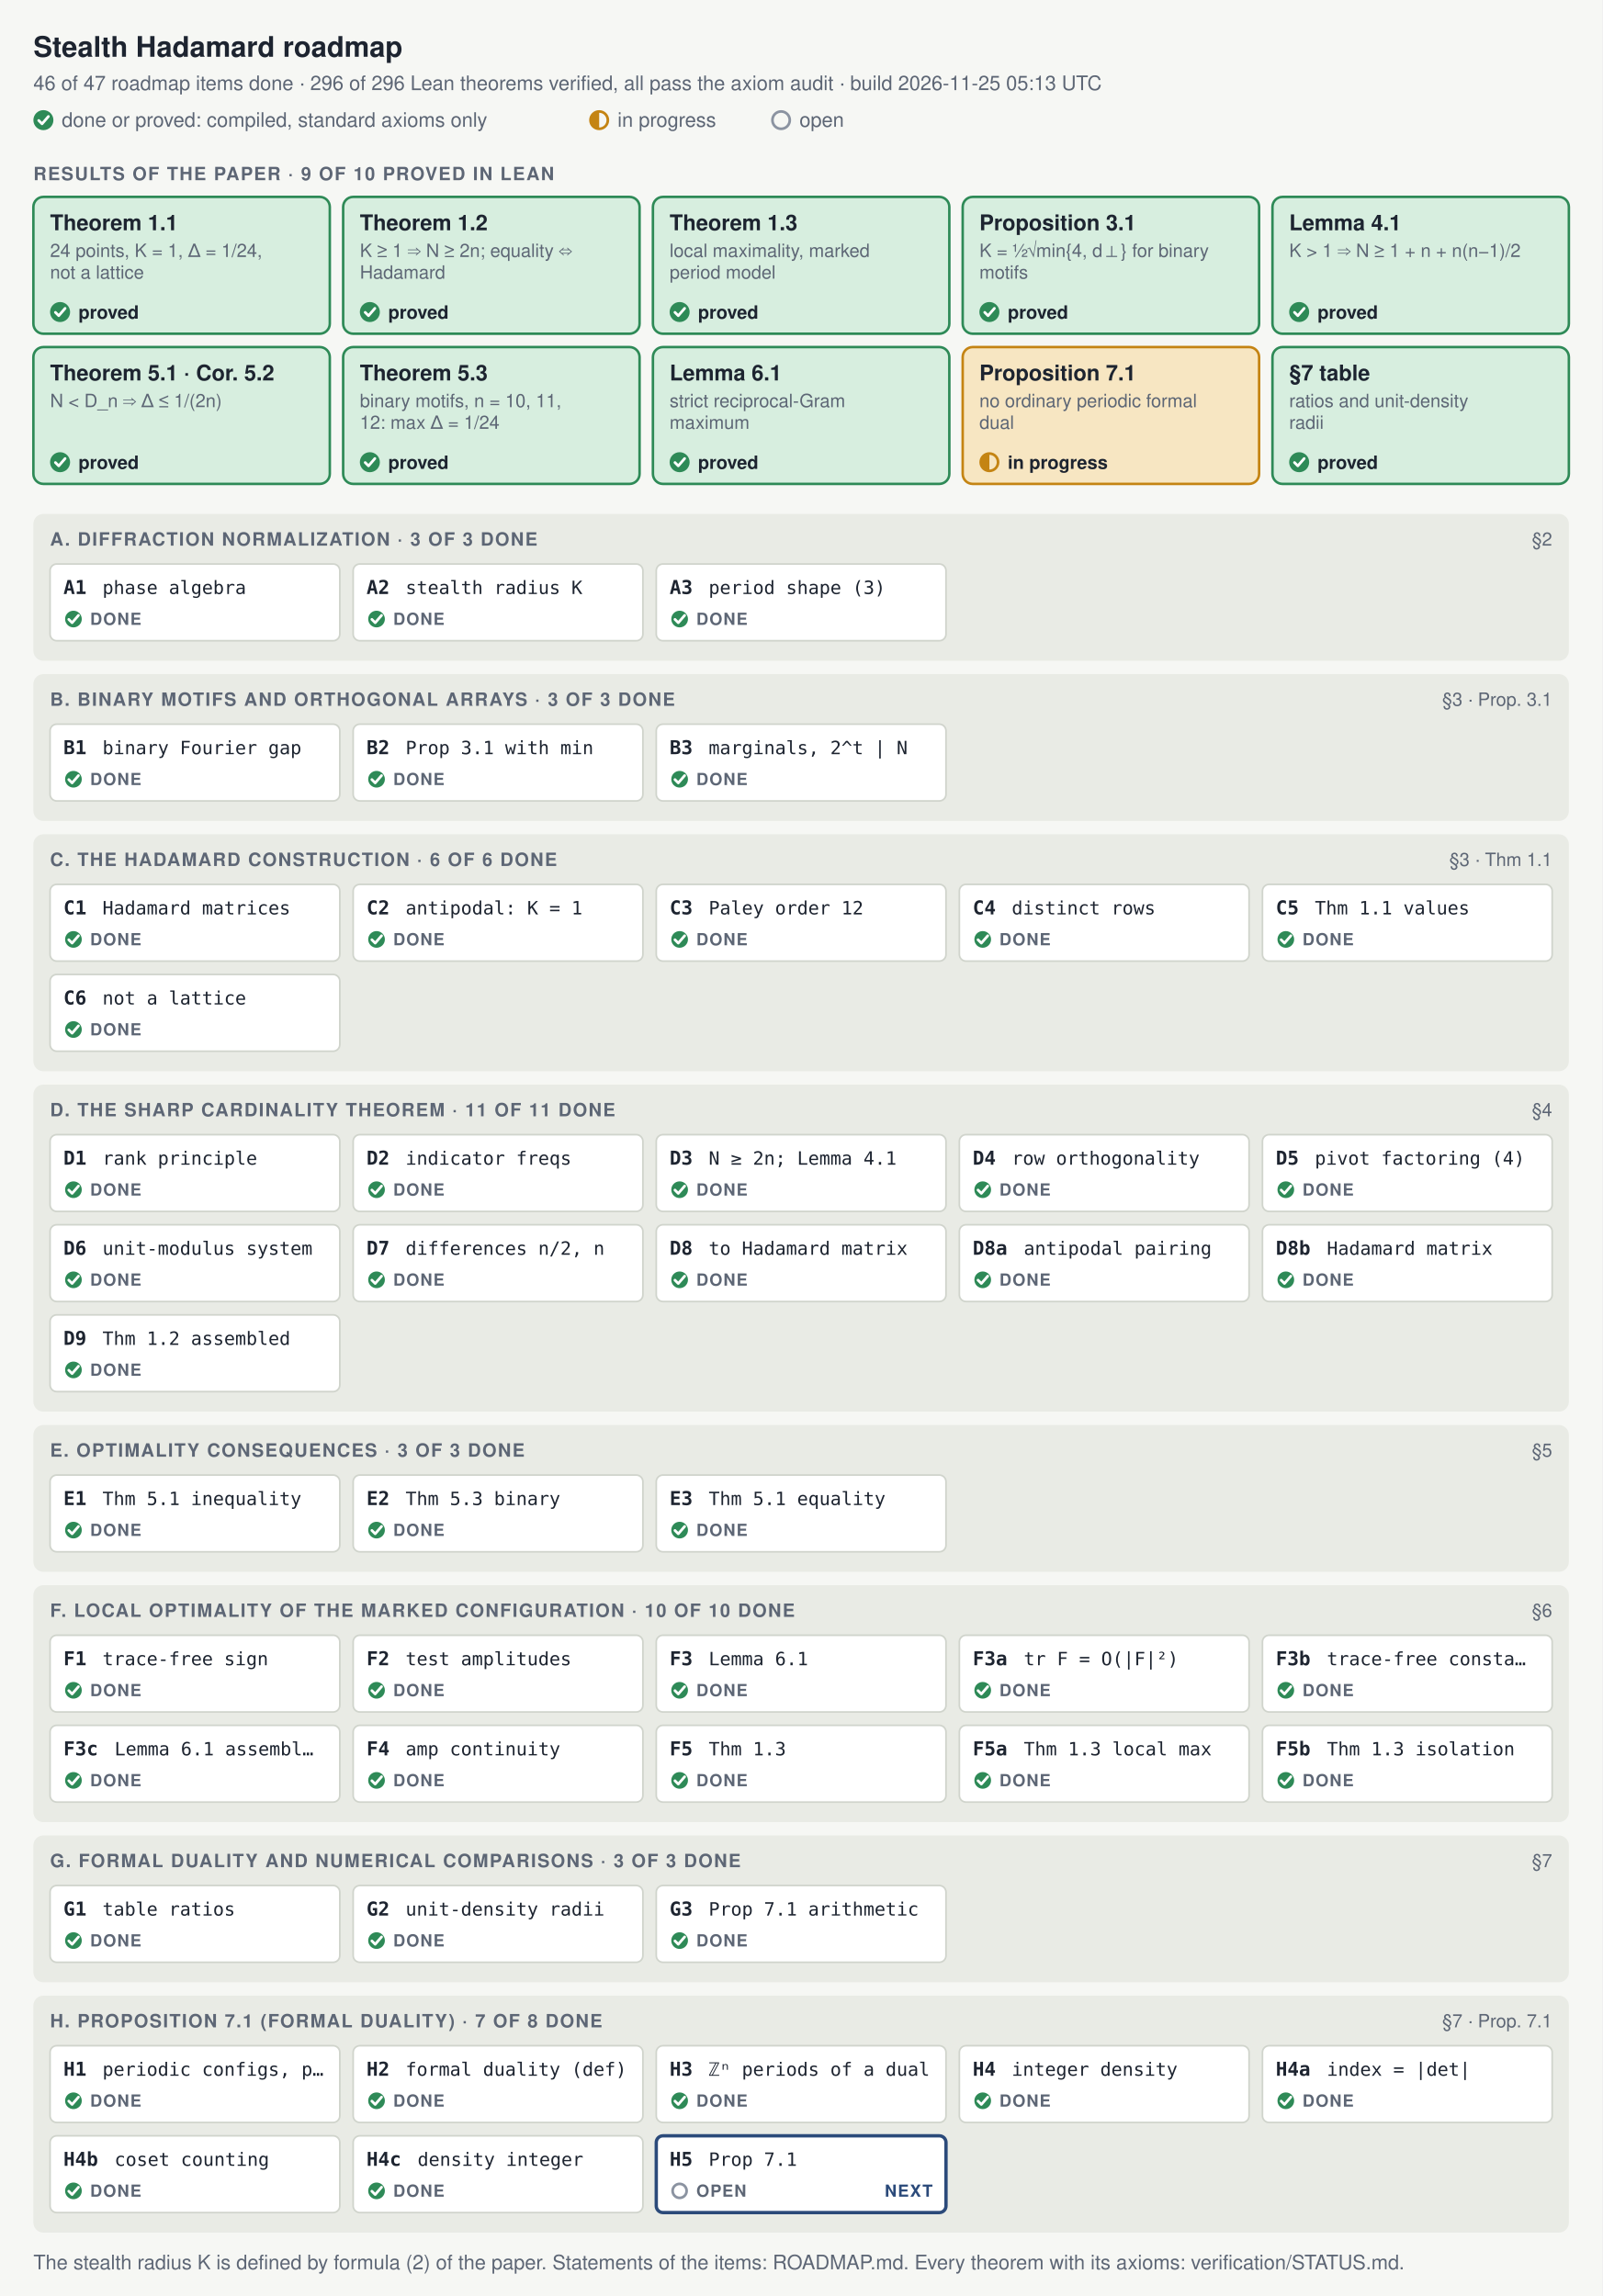
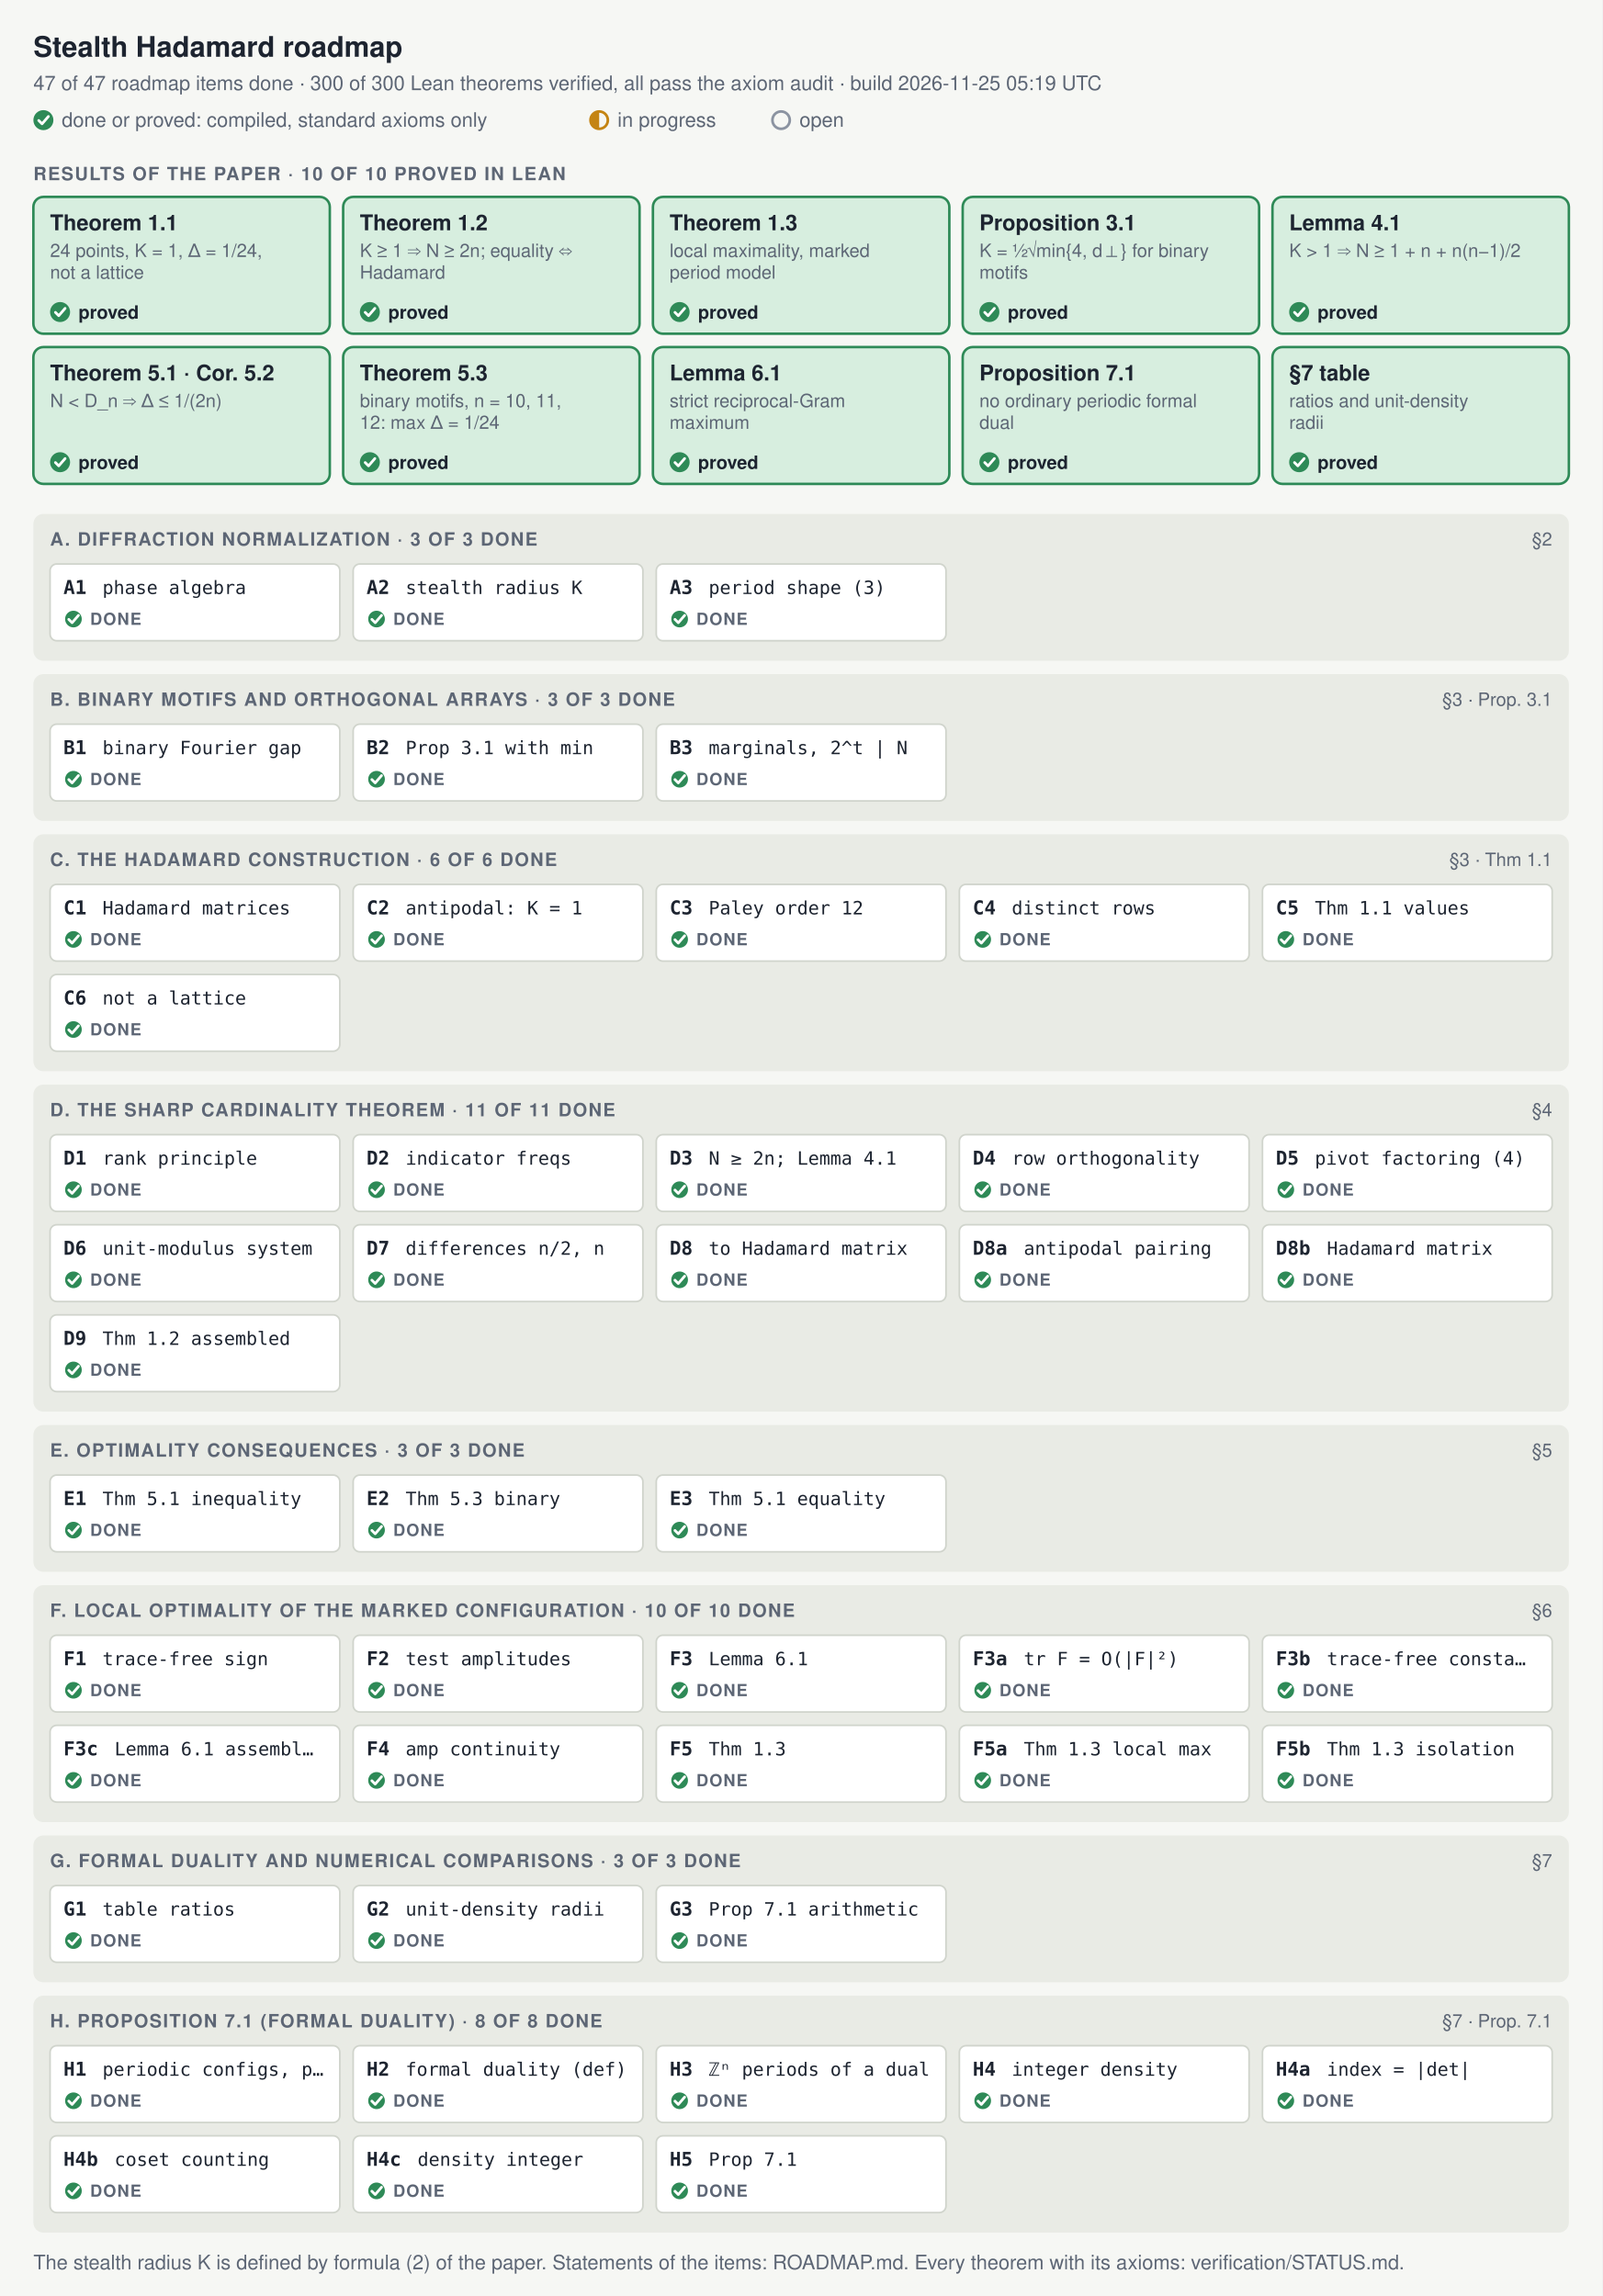
<svg xmlns="http://www.w3.org/2000/svg" viewBox="0 0 960 1376" width="960" height="1376" role="img" aria-labelledby="rm-t rm-d" font-family="-apple-system, Segoe UI, Helvetica, Arial, sans-serif">
  <style>.bg{fill:#f6f7f4}.band{fill:#e9ebe5}.box{fill:#fff;stroke:#d0d4cc}.tt{font-size:17px;font-weight:600;fill:#1d2430}.sm{font-size:12px;fill:#5d6675}.lbl{font-size:11px;font-weight:600;letter-spacing:.07em;fill:#5d6675}.ref{font-size:11px;fill:#5d6675}.rn{font-size:13px;font-weight:600;fill:#1d2430}.rs{font-size:11px;fill:#5d6675}.st{font-size:11px;font-weight:600;fill:#1d2430}.id{font-family:ui-monospace, Menlo, Consolas, monospace;font-size:11.5px;font-weight:600;fill:#1d2430}.nm{font-family:ui-monospace, Menlo, Consolas, monospace;font-size:11px;fill:#1d2430}.ct{font-size:10px;font-weight:600;letter-spacing:.06em;fill:#5d6675}.ct.nx{fill:#2b4a7a}.next{stroke:#2b4a7a;stroke-width:2}.dash{stroke-dasharray:4 3}.g{fill:#2e8a57}.a{fill:#c48413}.s{fill:#8b93a1}.gs{stroke:#2e8a57}.as{stroke:#c48413}.ss{stroke:#8b93a1}.rg{fill:#d7eedf;stroke:#2e8a57;stroke-width:1.5}.ra{fill:#f7e6c2;stroke:#c48413;stroke-width:1.5}.ro{fill:#e3e6ea;stroke:#8b93a1;stroke-width:1.5;stroke-dasharray:4 3}.ic{fill:none;stroke-width:1.6}.ck{fill:none;stroke:#fff;stroke-width:1.6;stroke-linecap:round;stroke-linejoin:round}@media (prefers-color-scheme: dark){.bg{fill:#14181f}.band{fill:#1a1f27}.box{fill:#1b2029;stroke:#2e3542}.tt,.rn,.st,.id,.nm{fill:#e4e7ec}.sm,.lbl,.ref,.rs,.ct{fill:#9aa3b2}.ct.nx{fill:#8fb0e6}.next{stroke:#8fb0e6}.g{fill:#5cc08a}.a{fill:#e6a93c}.s{fill:#8e97a6}.gs{stroke:#5cc08a}.as{stroke:#e6a93c}.ss{stroke:#8e97a6}.rg{fill:#1e3a2b;stroke:#5cc08a}.ra{fill:#3d3018;stroke:#e6a93c}.ro{fill:#262c36;stroke:#8e97a6}.ck{stroke:#14181f}}</style>
  <rect class="bg" x="0" y="0" width="960" height="1376" />
  <text x="20" y="34" class="tt">Stealth Hadamard roadmap</text>
-   <text x="20" y="54" class="sm">46 of 47 roadmap items done · 296 of 296 Lean theorems verified, all pass the axiom audit · build 2026-11-25 05:13 UTC</text>
+   <text x="20" y="54" class="sm">47 of 47 roadmap items done · 300 of 300 Lean theorems verified, all pass the axiom audit · build 2026-11-25 05:19 UTC</text>
  <circle class="g" cx="26" cy="72" r="6" />
  <path class="ck" d="M23.2 72.2 l2 2 l3.8 -4.4" />
  <text x="37" y="76" class="sm">done or proved: compiled, standard axioms only</text>
  <circle class="ic as" cx="359" cy="72" r="5.2" />
  <path class="a" d="M359 66.8 a5.2 5.2 0 0 0 0 10.4 z" />
  <text x="370" y="76" class="sm">in progress</text>
  <circle class="ic ss" cx="468" cy="72" r="5.2" />
  <text x="479" y="76" class="sm">open</text>
-   <text x="20" y="108" class="lbl">RESULTS OF THE PAPER · 9 OF 10 PROVED IN LEAN</text>
+   <text x="20" y="108" class="lbl">RESULTS OF THE PAPER · 10 OF 10 PROVED IN LEAN</text>
  <rect class="rg" x="20.0" y="118" width="177.6" height="82" rx="6" />
  <text x="30.0" y="138" class="rn">Theorem 1.1</text>
  <text x="30.0" y="154" class="rs">24 points, K = 1, Δ = 1/24,</text>
  <text x="30.0" y="167" class="rs">not a lattice</text>
  <circle class="g" cx="36.0" cy="187" r="6" />
  <path class="ck" d="M33.2 187.2 l2 2 l3.8 -4.4" />
  <text x="47.0" y="191" class="st">proved</text>
  <rect class="rg" x="205.6" y="118" width="177.6" height="82" rx="6" />
  <text x="215.6" y="138" class="rn">Theorem 1.2</text>
  <text x="215.6" y="154" class="rs">K ≥ 1 ⇒ N ≥ 2n; equality ⇔</text>
  <text x="215.6" y="167" class="rs">Hadamard</text>
  <circle class="g" cx="221.6" cy="187" r="6" />
  <path class="ck" d="M218.8 187.2 l2 2 l3.8 -4.4" />
  <text x="232.6" y="191" class="st">proved</text>
  <rect class="rg" x="391.2" y="118" width="177.6" height="82" rx="6" />
  <text x="401.2" y="138" class="rn">Theorem 1.3</text>
  <text x="401.2" y="154" class="rs">local maximality, marked</text>
  <text x="401.2" y="167" class="rs">period model</text>
  <circle class="g" cx="407.2" cy="187" r="6" />
  <path class="ck" d="M404.4 187.2 l2 2 l3.8 -4.4" />
  <text x="418.2" y="191" class="st">proved</text>
  <rect class="rg" x="576.8" y="118" width="177.6" height="82" rx="6" />
  <text x="586.8" y="138" class="rn">Proposition 3.1</text>
  <text x="586.8" y="154" class="rs">K = ½√min{4, d⊥} for binary</text>
  <text x="586.8" y="167" class="rs">motifs</text>
  <circle class="g" cx="592.8" cy="187" r="6" />
  <path class="ck" d="M590.0 187.2 l2 2 l3.8 -4.4" />
  <text x="603.8" y="191" class="st">proved</text>
  <rect class="rg" x="762.4" y="118" width="177.6" height="82" rx="6" />
  <text x="772.4" y="138" class="rn">Lemma 4.1</text>
  <text x="772.4" y="154" class="rs">K &gt; 1 ⇒ N ≥ 1 + n + n(n−1)/2</text>
  <circle class="g" cx="778.4" cy="187" r="6" />
  <path class="ck" d="M775.6 187.2 l2 2 l3.8 -4.4" />
  <text x="789.4" y="191" class="st">proved</text>
  <rect class="rg" x="20.0" y="208" width="177.6" height="82" rx="6" />
  <text x="30.0" y="228" class="rn">Theorem 5.1 · Cor. 5.2</text>
  <text x="30.0" y="244" class="rs">N &lt; D_n ⇒ Δ ≤ 1/(2n)</text>
  <circle class="g" cx="36.0" cy="277" r="6" />
  <path class="ck" d="M33.2 277.2 l2 2 l3.8 -4.4" />
  <text x="47.0" y="281" class="st">proved</text>
  <rect class="rg" x="205.6" y="208" width="177.6" height="82" rx="6" />
  <text x="215.6" y="228" class="rn">Theorem 5.3</text>
  <text x="215.6" y="244" class="rs">binary motifs, n = 10, 11,</text>
  <text x="215.6" y="257" class="rs">12: max Δ = 1/24</text>
  <circle class="g" cx="221.6" cy="277" r="6" />
  <path class="ck" d="M218.8 277.2 l2 2 l3.8 -4.4" />
  <text x="232.6" y="281" class="st">proved</text>
  <rect class="rg" x="391.2" y="208" width="177.6" height="82" rx="6" />
  <text x="401.2" y="228" class="rn">Lemma 6.1</text>
  <text x="401.2" y="244" class="rs">strict reciprocal-Gram</text>
  <text x="401.2" y="257" class="rs">maximum</text>
  <circle class="g" cx="407.2" cy="277" r="6" />
  <path class="ck" d="M404.4 277.2 l2 2 l3.8 -4.4" />
  <text x="418.2" y="281" class="st">proved</text>
-   <rect class="ra" x="576.8" y="208" width="177.6" height="82" rx="6" />
+   <rect class="rg" x="576.8" y="208" width="177.6" height="82" rx="6" />
  <text x="586.8" y="228" class="rn">Proposition 7.1</text>
  <text x="586.8" y="244" class="rs">no ordinary periodic formal</text>
  <text x="586.8" y="257" class="rs">dual</text>
-   <circle class="ic as" cx="592.8" cy="277" r="5.2" />
-   <path class="a" d="M592.8 271.8 a5.2 5.2 0 0 0 0 10.4 z" />
-   <text x="603.8" y="281" class="st">in progress</text>
+   <circle class="g" cx="592.8" cy="277" r="6" />
+   <path class="ck" d="M590.0 277.2 l2 2 l3.8 -4.4" />
+   <text x="603.8" y="281" class="st">proved</text>
  <rect class="rg" x="762.4" y="208" width="177.6" height="82" rx="6" />
  <text x="772.4" y="228" class="rn">§7 table</text>
  <text x="772.4" y="244" class="rs">ratios and unit-density</text>
  <text x="772.4" y="257" class="rs">radii</text>
  <circle class="g" cx="778.4" cy="277" r="6" />
  <path class="ck" d="M775.6 277.2 l2 2 l3.8 -4.4" />
  <text x="789.4" y="281" class="st">proved</text>
  <rect class="band" x="20" y="308" width="920" height="88" rx="6" />
  <text x="30" y="327" class="lbl">A. DIFFRACTION NORMALIZATION · 3 OF 3 DONE</text>
  <text x="930" y="327" class="ref" text-anchor="end">§2</text>
  <rect class="box" x="30.0" y="338" width="173.6" height="46" rx="4" />
  <text x="38.0" y="356" class="id">A1</text>
  <text x="61.4" y="356" class="nm">phase algebra</text>
  <circle class="g" cx="44.0" cy="371" r="5" />
  <path class="ck" d="M41.2 371.2 l2 2 l3.8 -4.4" />
  <text x="54.0" y="374.5" class="ct">DONE</text>
  <rect class="box" x="211.6" y="338" width="173.6" height="46" rx="4" />
  <text x="219.6" y="356" class="id">A2</text>
  <text x="243.0" y="356" class="nm">stealth radius K</text>
  <circle class="g" cx="225.6" cy="371" r="5" />
  <path class="ck" d="M222.8 371.2 l2 2 l3.8 -4.4" />
  <text x="235.6" y="374.5" class="ct">DONE</text>
  <rect class="box" x="393.2" y="338" width="173.6" height="46" rx="4" />
  <text x="401.2" y="356" class="id">A3</text>
  <text x="424.6" y="356" class="nm">period shape (3)</text>
  <circle class="g" cx="407.2" cy="371" r="5" />
  <path class="ck" d="M404.4 371.2 l2 2 l3.8 -4.4" />
  <text x="417.2" y="374.5" class="ct">DONE</text>
  <rect class="band" x="20" y="404" width="920" height="88" rx="6" />
  <text x="30" y="423" class="lbl">B. BINARY MOTIFS AND ORTHOGONAL ARRAYS · 3 OF 3 DONE</text>
  <text x="930" y="423" class="ref" text-anchor="end">§3 · Prop. 3.1</text>
  <rect class="box" x="30.0" y="434" width="173.6" height="46" rx="4" />
  <text x="38.0" y="452" class="id">B1</text>
  <text x="61.4" y="452" class="nm">binary Fourier gap</text>
  <circle class="g" cx="44.0" cy="467" r="5" />
  <path class="ck" d="M41.2 467.2 l2 2 l3.8 -4.4" />
  <text x="54.0" y="470.5" class="ct">DONE</text>
  <rect class="box" x="211.6" y="434" width="173.6" height="46" rx="4" />
  <text x="219.6" y="452" class="id">B2</text>
  <text x="243.0" y="452" class="nm">Prop 3.1 with min</text>
  <circle class="g" cx="225.6" cy="467" r="5" />
  <path class="ck" d="M222.8 467.2 l2 2 l3.8 -4.4" />
  <text x="235.6" y="470.5" class="ct">DONE</text>
  <rect class="box" x="393.2" y="434" width="173.6" height="46" rx="4" />
  <text x="401.2" y="452" class="id">B3</text>
  <text x="424.6" y="452" class="nm">marginals, 2^t | N</text>
  <circle class="g" cx="407.2" cy="467" r="5" />
  <path class="ck" d="M404.4 467.2 l2 2 l3.8 -4.4" />
  <text x="417.2" y="470.5" class="ct">DONE</text>
  <rect class="band" x="20" y="500" width="920" height="142" rx="6" />
  <text x="30" y="519" class="lbl">C. THE HADAMARD CONSTRUCTION · 6 OF 6 DONE</text>
  <text x="930" y="519" class="ref" text-anchor="end">§3 · Thm 1.1</text>
  <rect class="box" x="30.0" y="530" width="173.6" height="46" rx="4" />
  <text x="38.0" y="548" class="id">C1</text>
  <text x="61.4" y="548" class="nm">Hadamard matrices</text>
  <circle class="g" cx="44.0" cy="563" r="5" />
  <path class="ck" d="M41.2 563.2 l2 2 l3.8 -4.4" />
  <text x="54.0" y="566.5" class="ct">DONE</text>
  <rect class="box" x="211.6" y="530" width="173.6" height="46" rx="4" />
  <text x="219.6" y="548" class="id">C2</text>
  <text x="243.0" y="548" class="nm">antipodal: K = 1</text>
  <circle class="g" cx="225.6" cy="563" r="5" />
  <path class="ck" d="M222.8 563.2 l2 2 l3.8 -4.4" />
  <text x="235.6" y="566.5" class="ct">DONE</text>
  <rect class="box" x="393.2" y="530" width="173.6" height="46" rx="4" />
  <text x="401.2" y="548" class="id">C3</text>
  <text x="424.6" y="548" class="nm">Paley order 12</text>
  <circle class="g" cx="407.2" cy="563" r="5" />
  <path class="ck" d="M404.4 563.2 l2 2 l3.8 -4.4" />
  <text x="417.2" y="566.5" class="ct">DONE</text>
  <rect class="box" x="574.8" y="530" width="173.6" height="46" rx="4" />
  <text x="582.8" y="548" class="id">C4</text>
  <text x="606.2" y="548" class="nm">distinct rows</text>
  <circle class="g" cx="588.8" cy="563" r="5" />
  <path class="ck" d="M586.0 563.2 l2 2 l3.8 -4.4" />
  <text x="598.8" y="566.5" class="ct">DONE</text>
  <rect class="box" x="756.4" y="530" width="173.6" height="46" rx="4" />
  <text x="764.4" y="548" class="id">C5</text>
  <text x="787.8" y="548" class="nm">Thm 1.1 values</text>
  <circle class="g" cx="770.4" cy="563" r="5" />
  <path class="ck" d="M767.6 563.2 l2 2 l3.8 -4.4" />
  <text x="780.4" y="566.5" class="ct">DONE</text>
  <rect class="box" x="30.0" y="584" width="173.6" height="46" rx="4" />
  <text x="38.0" y="602" class="id">C6</text>
  <text x="61.4" y="602" class="nm">not a lattice</text>
  <circle class="g" cx="44.0" cy="617" r="5" />
  <path class="ck" d="M41.2 617.2 l2 2 l3.8 -4.4" />
  <text x="54.0" y="620.5" class="ct">DONE</text>
  <rect class="band" x="20" y="650" width="920" height="196" rx="6" />
  <text x="30" y="669" class="lbl">D. THE SHARP CARDINALITY THEOREM · 11 OF 11 DONE</text>
  <text x="930" y="669" class="ref" text-anchor="end">§4</text>
  <rect class="box" x="30.0" y="680" width="173.6" height="46" rx="4" />
  <text x="38.0" y="698" class="id">D1</text>
  <text x="61.4" y="698" class="nm">rank principle</text>
  <circle class="g" cx="44.0" cy="713" r="5" />
  <path class="ck" d="M41.2 713.2 l2 2 l3.8 -4.4" />
  <text x="54.0" y="716.5" class="ct">DONE</text>
  <rect class="box" x="211.6" y="680" width="173.6" height="46" rx="4" />
  <text x="219.6" y="698" class="id">D2</text>
  <text x="243.0" y="698" class="nm">indicator freqs</text>
  <circle class="g" cx="225.6" cy="713" r="5" />
  <path class="ck" d="M222.8 713.2 l2 2 l3.8 -4.4" />
  <text x="235.6" y="716.5" class="ct">DONE</text>
  <rect class="box" x="393.2" y="680" width="173.6" height="46" rx="4" />
  <text x="401.2" y="698" class="id">D3</text>
  <text x="424.6" y="698" class="nm">N ≥ 2n; Lemma 4.1</text>
  <circle class="g" cx="407.2" cy="713" r="5" />
  <path class="ck" d="M404.4 713.2 l2 2 l3.8 -4.4" />
  <text x="417.2" y="716.5" class="ct">DONE</text>
  <rect class="box" x="574.8" y="680" width="173.6" height="46" rx="4" />
  <text x="582.8" y="698" class="id">D4</text>
  <text x="606.2" y="698" class="nm">row orthogonality</text>
  <circle class="g" cx="588.8" cy="713" r="5" />
  <path class="ck" d="M586.0 713.2 l2 2 l3.8 -4.4" />
  <text x="598.8" y="716.5" class="ct">DONE</text>
  <rect class="box" x="756.4" y="680" width="173.6" height="46" rx="4" />
  <text x="764.4" y="698" class="id">D5</text>
  <text x="787.8" y="698" class="nm">pivot factoring (4)</text>
  <circle class="g" cx="770.4" cy="713" r="5" />
  <path class="ck" d="M767.6 713.2 l2 2 l3.8 -4.4" />
  <text x="780.4" y="716.5" class="ct">DONE</text>
  <rect class="box" x="30.0" y="734" width="173.6" height="46" rx="4" />
  <text x="38.0" y="752" class="id">D6</text>
  <text x="61.4" y="752" class="nm">unit-modulus system</text>
  <circle class="g" cx="44.0" cy="767" r="5" />
  <path class="ck" d="M41.2 767.2 l2 2 l3.8 -4.4" />
  <text x="54.0" y="770.5" class="ct">DONE</text>
  <rect class="box" x="211.6" y="734" width="173.6" height="46" rx="4" />
  <text x="219.6" y="752" class="id">D7</text>
  <text x="243.0" y="752" class="nm">differences n/2, n</text>
  <circle class="g" cx="225.6" cy="767" r="5" />
  <path class="ck" d="M222.8 767.2 l2 2 l3.8 -4.4" />
  <text x="235.6" y="770.5" class="ct">DONE</text>
  <rect class="box" x="393.2" y="734" width="173.6" height="46" rx="4" />
  <text x="401.2" y="752" class="id">D8</text>
  <text x="424.6" y="752" class="nm">to Hadamard matrix</text>
  <circle class="g" cx="407.2" cy="767" r="5" />
  <path class="ck" d="M404.4 767.2 l2 2 l3.8 -4.4" />
  <text x="417.2" y="770.5" class="ct">DONE</text>
  <rect class="box" x="574.8" y="734" width="173.6" height="46" rx="4" />
  <text x="582.8" y="752" class="id">D8a</text>
  <text x="613.4" y="752" class="nm">antipodal pairing</text>
  <circle class="g" cx="588.8" cy="767" r="5" />
  <path class="ck" d="M586.0 767.2 l2 2 l3.8 -4.4" />
  <text x="598.8" y="770.5" class="ct">DONE</text>
  <rect class="box" x="756.4" y="734" width="173.6" height="46" rx="4" />
  <text x="764.4" y="752" class="id">D8b</text>
  <text x="795.0" y="752" class="nm">Hadamard matrix</text>
  <circle class="g" cx="770.4" cy="767" r="5" />
  <path class="ck" d="M767.6 767.2 l2 2 l3.8 -4.4" />
  <text x="780.4" y="770.5" class="ct">DONE</text>
  <rect class="box" x="30.0" y="788" width="173.6" height="46" rx="4" />
  <text x="38.0" y="806" class="id">D9</text>
  <text x="61.4" y="806" class="nm">Thm 1.2 assembled</text>
  <circle class="g" cx="44.0" cy="821" r="5" />
  <path class="ck" d="M41.2 821.2 l2 2 l3.8 -4.4" />
  <text x="54.0" y="824.5" class="ct">DONE</text>
  <rect class="band" x="20" y="854" width="920" height="88" rx="6" />
  <text x="30" y="873" class="lbl">E. OPTIMALITY CONSEQUENCES · 3 OF 3 DONE</text>
  <text x="930" y="873" class="ref" text-anchor="end">§5</text>
  <rect class="box" x="30.0" y="884" width="173.6" height="46" rx="4" />
  <text x="38.0" y="902" class="id">E1</text>
  <text x="61.4" y="902" class="nm">Thm 5.1 inequality</text>
  <circle class="g" cx="44.0" cy="917" r="5" />
  <path class="ck" d="M41.2 917.2 l2 2 l3.8 -4.4" />
  <text x="54.0" y="920.5" class="ct">DONE</text>
  <rect class="box" x="211.6" y="884" width="173.6" height="46" rx="4" />
  <text x="219.6" y="902" class="id">E2</text>
  <text x="243.0" y="902" class="nm">Thm 5.3 binary</text>
  <circle class="g" cx="225.6" cy="917" r="5" />
  <path class="ck" d="M222.8 917.2 l2 2 l3.8 -4.4" />
  <text x="235.6" y="920.5" class="ct">DONE</text>
  <rect class="box" x="393.2" y="884" width="173.6" height="46" rx="4" />
  <text x="401.2" y="902" class="id">E3</text>
  <text x="424.6" y="902" class="nm">Thm 5.1 equality</text>
  <circle class="g" cx="407.2" cy="917" r="5" />
  <path class="ck" d="M404.4 917.2 l2 2 l3.8 -4.4" />
  <text x="417.2" y="920.5" class="ct">DONE</text>
  <rect class="band" x="20" y="950" width="920" height="142" rx="6" />
  <text x="30" y="969" class="lbl">F. LOCAL OPTIMALITY OF THE MARKED CONFIGURATION · 10 OF 10 DONE</text>
  <text x="930" y="969" class="ref" text-anchor="end">§6</text>
  <rect class="box" x="30.0" y="980" width="173.6" height="46" rx="4" />
  <text x="38.0" y="998" class="id">F1</text>
  <text x="61.4" y="998" class="nm">trace-free sign</text>
  <circle class="g" cx="44.0" cy="1013" r="5" />
  <path class="ck" d="M41.2 1013.2 l2 2 l3.8 -4.4" />
  <text x="54.0" y="1016.5" class="ct">DONE</text>
  <rect class="box" x="211.6" y="980" width="173.6" height="46" rx="4" />
  <text x="219.6" y="998" class="id">F2</text>
  <text x="243.0" y="998" class="nm">test amplitudes</text>
  <circle class="g" cx="225.6" cy="1013" r="5" />
  <path class="ck" d="M222.8 1013.2 l2 2 l3.8 -4.4" />
  <text x="235.6" y="1016.5" class="ct">DONE</text>
  <rect class="box" x="393.2" y="980" width="173.6" height="46" rx="4" />
  <text x="401.2" y="998" class="id">F3</text>
  <text x="424.6" y="998" class="nm">Lemma 6.1</text>
  <circle class="g" cx="407.2" cy="1013" r="5" />
  <path class="ck" d="M404.4 1013.2 l2 2 l3.8 -4.4" />
  <text x="417.2" y="1016.5" class="ct">DONE</text>
  <rect class="box" x="574.8" y="980" width="173.6" height="46" rx="4" />
  <text x="582.8" y="998" class="id">F3a</text>
  <text x="613.4" y="998" class="nm">tr F = O(|F|²)</text>
  <circle class="g" cx="588.8" cy="1013" r="5" />
  <path class="ck" d="M586.0 1013.2 l2 2 l3.8 -4.4" />
  <text x="598.8" y="1016.5" class="ct">DONE</text>
  <rect class="box" x="756.4" y="980" width="173.6" height="46" rx="4" />
  <text x="764.4" y="998" class="id">F3b</text>
  <text x="795.0" y="998" class="nm">trace-free consta…</text>
  <circle class="g" cx="770.4" cy="1013" r="5" />
  <path class="ck" d="M767.6 1013.2 l2 2 l3.8 -4.4" />
  <text x="780.4" y="1016.5" class="ct">DONE</text>
  <rect class="box" x="30.0" y="1034" width="173.6" height="46" rx="4" />
  <text x="38.0" y="1052" class="id">F3c</text>
  <text x="68.6" y="1052" class="nm">Lemma 6.1 assembl…</text>
  <circle class="g" cx="44.0" cy="1067" r="5" />
  <path class="ck" d="M41.2 1067.2 l2 2 l3.8 -4.4" />
  <text x="54.0" y="1070.5" class="ct">DONE</text>
  <rect class="box" x="211.6" y="1034" width="173.6" height="46" rx="4" />
  <text x="219.6" y="1052" class="id">F4</text>
  <text x="243.0" y="1052" class="nm">amp continuity</text>
  <circle class="g" cx="225.6" cy="1067" r="5" />
  <path class="ck" d="M222.8 1067.2 l2 2 l3.8 -4.4" />
  <text x="235.6" y="1070.5" class="ct">DONE</text>
  <rect class="box" x="393.2" y="1034" width="173.6" height="46" rx="4" />
  <text x="401.2" y="1052" class="id">F5</text>
  <text x="424.6" y="1052" class="nm">Thm 1.3</text>
  <circle class="g" cx="407.2" cy="1067" r="5" />
  <path class="ck" d="M404.4 1067.2 l2 2 l3.8 -4.4" />
  <text x="417.2" y="1070.5" class="ct">DONE</text>
  <rect class="box" x="574.8" y="1034" width="173.6" height="46" rx="4" />
  <text x="582.8" y="1052" class="id">F5a</text>
  <text x="613.4" y="1052" class="nm">Thm 1.3 local max</text>
  <circle class="g" cx="588.8" cy="1067" r="5" />
  <path class="ck" d="M586.0 1067.2 l2 2 l3.8 -4.4" />
  <text x="598.8" y="1070.5" class="ct">DONE</text>
  <rect class="box" x="756.4" y="1034" width="173.6" height="46" rx="4" />
  <text x="764.4" y="1052" class="id">F5b</text>
  <text x="795.0" y="1052" class="nm">Thm 1.3 isolation</text>
  <circle class="g" cx="770.4" cy="1067" r="5" />
  <path class="ck" d="M767.6 1067.2 l2 2 l3.8 -4.4" />
  <text x="780.4" y="1070.5" class="ct">DONE</text>
  <rect class="band" x="20" y="1100" width="920" height="88" rx="6" />
  <text x="30" y="1119" class="lbl">G. FORMAL DUALITY AND NUMERICAL COMPARISONS · 3 OF 3 DONE</text>
  <text x="930" y="1119" class="ref" text-anchor="end">§7</text>
  <rect class="box" x="30.0" y="1130" width="173.6" height="46" rx="4" />
  <text x="38.0" y="1148" class="id">G1</text>
  <text x="61.4" y="1148" class="nm">table ratios</text>
  <circle class="g" cx="44.0" cy="1163" r="5" />
  <path class="ck" d="M41.2 1163.2 l2 2 l3.8 -4.4" />
  <text x="54.0" y="1166.5" class="ct">DONE</text>
  <rect class="box" x="211.6" y="1130" width="173.6" height="46" rx="4" />
  <text x="219.6" y="1148" class="id">G2</text>
  <text x="243.0" y="1148" class="nm">unit-density radii</text>
  <circle class="g" cx="225.6" cy="1163" r="5" />
  <path class="ck" d="M222.8 1163.2 l2 2 l3.8 -4.4" />
  <text x="235.6" y="1166.5" class="ct">DONE</text>
  <rect class="box" x="393.2" y="1130" width="173.6" height="46" rx="4" />
  <text x="401.2" y="1148" class="id">G3</text>
  <text x="424.6" y="1148" class="nm">Prop 7.1 arithmetic</text>
  <circle class="g" cx="407.2" cy="1163" r="5" />
  <path class="ck" d="M404.4 1163.2 l2 2 l3.8 -4.4" />
  <text x="417.2" y="1166.5" class="ct">DONE</text>
  <rect class="band" x="20" y="1196" width="920" height="142" rx="6" />
-   <text x="30" y="1215" class="lbl">H. PROPOSITION 7.1 (FORMAL DUALITY) · 7 OF 8 DONE</text>
+   <text x="30" y="1215" class="lbl">H. PROPOSITION 7.1 (FORMAL DUALITY) · 8 OF 8 DONE</text>
  <text x="930" y="1215" class="ref" text-anchor="end">§7 · Prop. 7.1</text>
  <rect class="box" x="30.0" y="1226" width="173.6" height="46" rx="4" />
  <text x="38.0" y="1244" class="id">H1</text>
  <text x="61.4" y="1244" class="nm">periodic configs, p…</text>
  <circle class="g" cx="44.0" cy="1259" r="5" />
  <path class="ck" d="M41.2 1259.2 l2 2 l3.8 -4.4" />
  <text x="54.0" y="1262.5" class="ct">DONE</text>
  <rect class="box" x="211.6" y="1226" width="173.6" height="46" rx="4" />
  <text x="219.6" y="1244" class="id">H2</text>
  <text x="243.0" y="1244" class="nm">formal duality (def)</text>
  <circle class="g" cx="225.6" cy="1259" r="5" />
  <path class="ck" d="M222.8 1259.2 l2 2 l3.8 -4.4" />
  <text x="235.6" y="1262.5" class="ct">DONE</text>
  <rect class="box" x="393.2" y="1226" width="173.6" height="46" rx="4" />
  <text x="401.2" y="1244" class="id">H3</text>
  <text x="424.6" y="1244" class="nm">ℤⁿ periods of a dual</text>
  <circle class="g" cx="407.2" cy="1259" r="5" />
  <path class="ck" d="M404.4 1259.2 l2 2 l3.8 -4.4" />
  <text x="417.2" y="1262.5" class="ct">DONE</text>
  <rect class="box" x="574.8" y="1226" width="173.6" height="46" rx="4" />
  <text x="582.8" y="1244" class="id">H4</text>
  <text x="606.2" y="1244" class="nm">integer density</text>
  <circle class="g" cx="588.8" cy="1259" r="5" />
  <path class="ck" d="M586.0 1259.2 l2 2 l3.8 -4.4" />
  <text x="598.8" y="1262.5" class="ct">DONE</text>
  <rect class="box" x="756.4" y="1226" width="173.6" height="46" rx="4" />
  <text x="764.4" y="1244" class="id">H4a</text>
  <text x="795.0" y="1244" class="nm">index = |det|</text>
  <circle class="g" cx="770.4" cy="1259" r="5" />
  <path class="ck" d="M767.6 1259.2 l2 2 l3.8 -4.4" />
  <text x="780.4" y="1262.5" class="ct">DONE</text>
  <rect class="box" x="30.0" y="1280" width="173.6" height="46" rx="4" />
  <text x="38.0" y="1298" class="id">H4b</text>
  <text x="68.6" y="1298" class="nm">coset counting</text>
  <circle class="g" cx="44.0" cy="1313" r="5" />
  <path class="ck" d="M41.2 1313.2 l2 2 l3.8 -4.4" />
  <text x="54.0" y="1316.5" class="ct">DONE</text>
  <rect class="box" x="211.6" y="1280" width="173.6" height="46" rx="4" />
  <text x="219.6" y="1298" class="id">H4c</text>
  <text x="250.2" y="1298" class="nm">density integer</text>
  <circle class="g" cx="225.6" cy="1313" r="5" />
  <path class="ck" d="M222.8 1313.2 l2 2 l3.8 -4.4" />
  <text x="235.6" y="1316.5" class="ct">DONE</text>
-   <rect class="box next" x="393.2" y="1280" width="173.6" height="46" rx="4" />
+   <rect class="box" x="393.2" y="1280" width="173.6" height="46" rx="4" />
  <text x="401.2" y="1298" class="id">H5</text>
  <text x="424.6" y="1298" class="nm">Prop 7.1</text>
-   <circle class="ic ss" cx="407.2" cy="1313" r="4.2" />
-   <text x="417.2" y="1316.5" class="ct">OPEN</text>
-   <text x="558.8" y="1316.5" class="ct nx" text-anchor="end">NEXT</text>
+   <circle class="g" cx="407.2" cy="1313" r="5" />
+   <path class="ck" d="M404.4 1313.2 l2 2 l3.8 -4.4" />
+   <text x="417.2" y="1316.5" class="ct">DONE</text>
  <text x="20" y="1360" class="sm">The stealth radius K is defined by formula (2) of the paper. Statements of the items: ROADMAP.md. Every theorem with its axioms: verification/STATUS.md.</text>
</svg>
